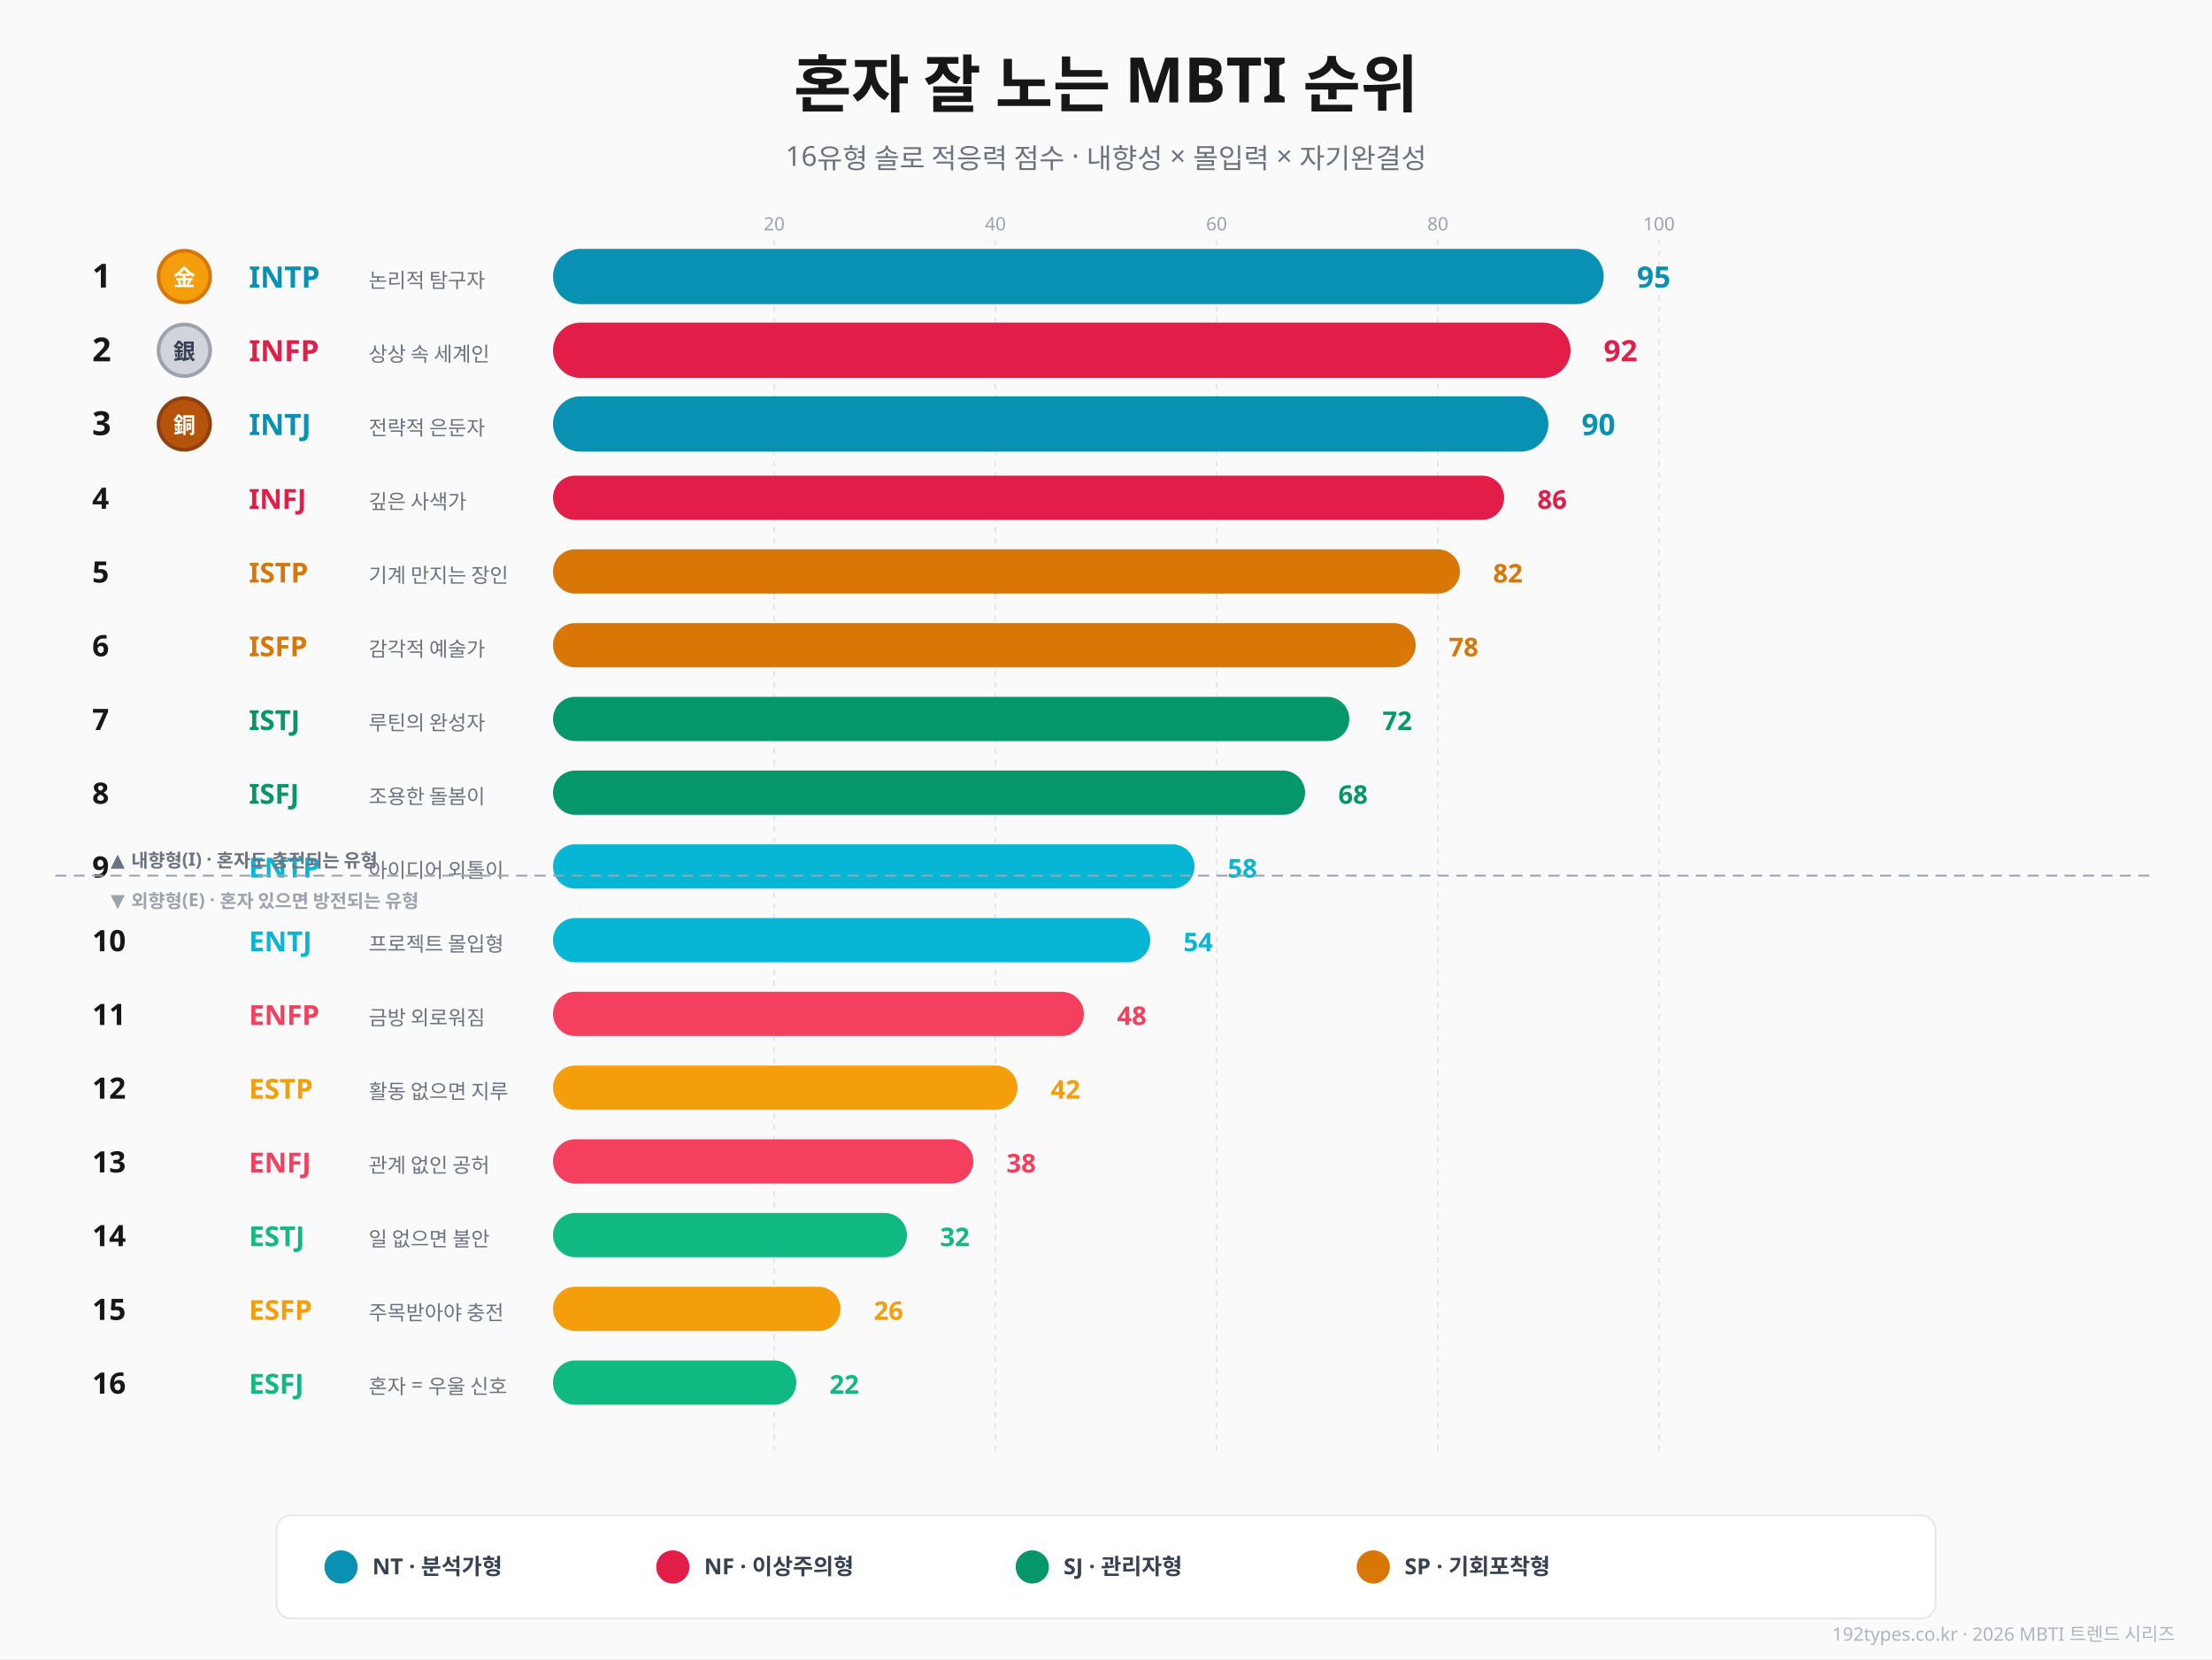
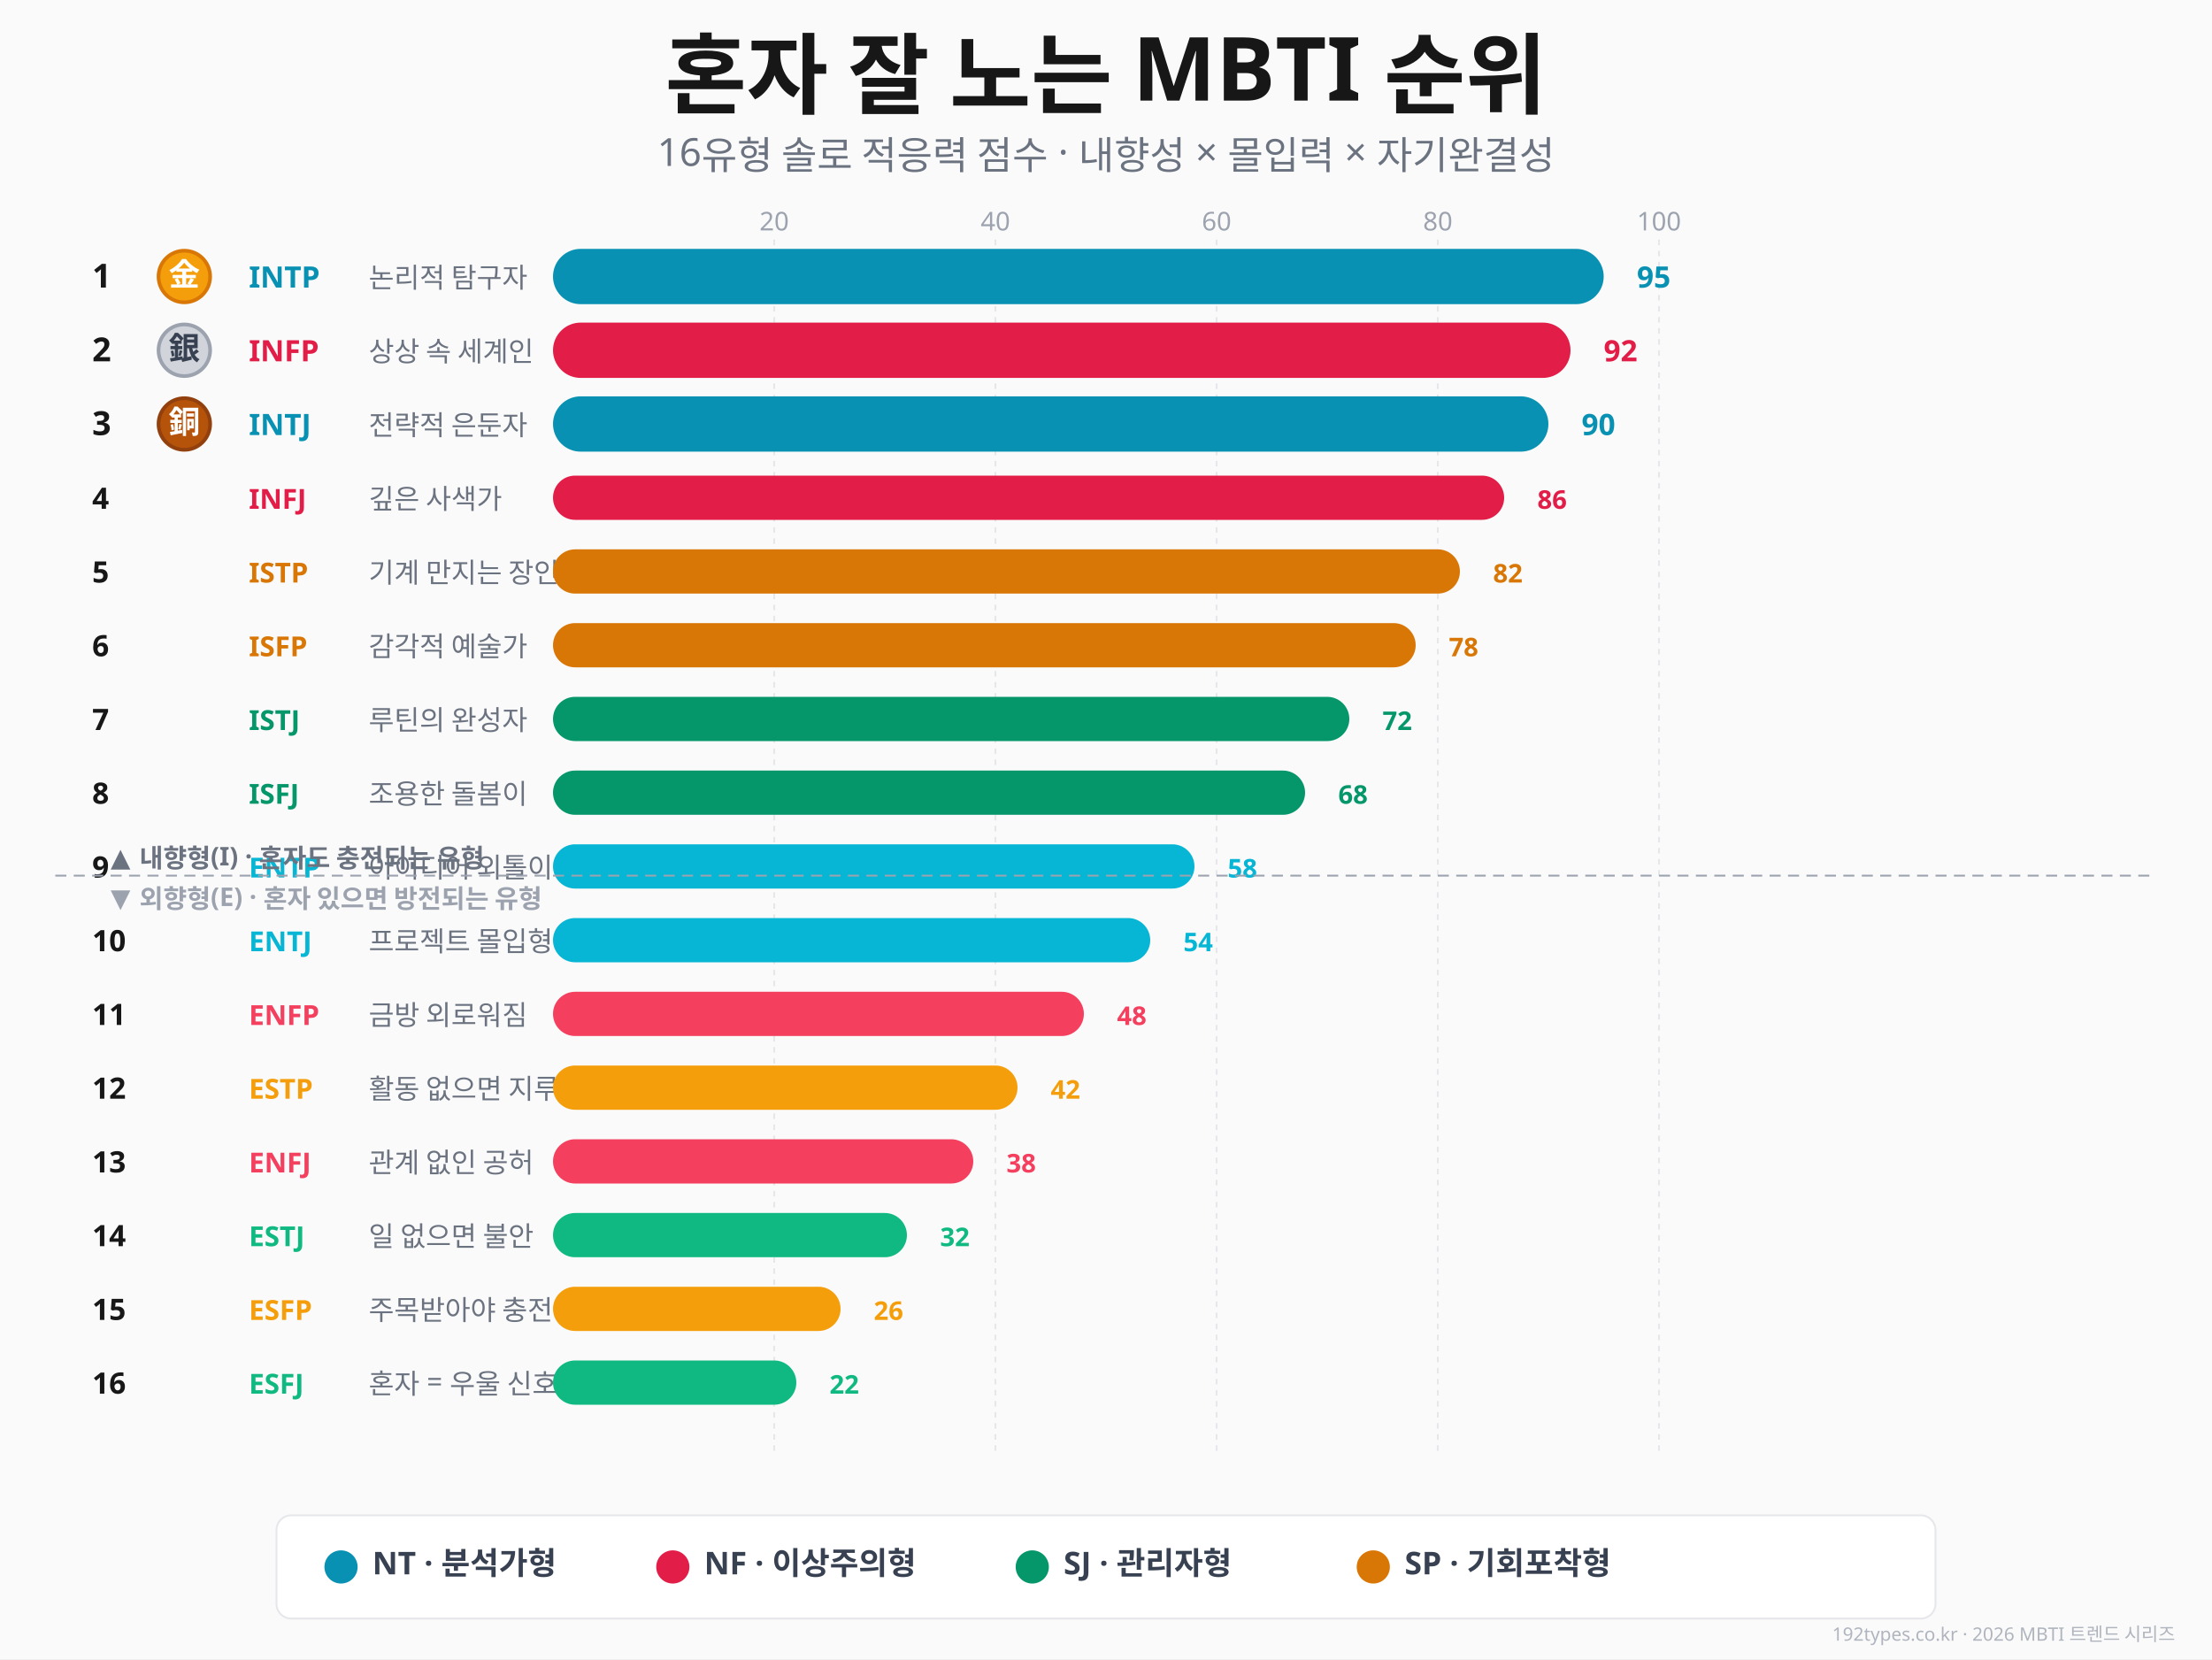
<svg xmlns="http://www.w3.org/2000/svg" viewBox="0 0 1200 900" width="1200" height="900" font-family="'Pretendard', 'Apple SD Gothic Neo', 'Noto Sans KR', system-ui, sans-serif">
  <rect width="1200" height="900" fill="#fafafa" />
-   <text x="600" y="58" text-anchor="middle" font-size="34" font-weight="800" fill="#171717">혼자 잘 노는 MBTI 순위</text>
-   <text x="600" y="90" text-anchor="middle" font-size="15" font-weight="500" fill="#6b7280">16유형 솔로 적응력 점수 · 내향성 × 몰입력 × 자기완결성</text>
+   <text x="600" y="58" text-anchor="middle" font-size="48" font-weight="800" fill="#171717">혼자 잘 노는 MBTI 순위</text>
+   <text x="600" y="90" text-anchor="middle" font-size="21" font-weight="500" fill="#6b7280">16유형 솔로 적응력 점수 · 내향성 × 몰입력 × 자기완결성</text>
  <line x1="420" y1="130" x2="420" y2="790" stroke="#e5e7eb" stroke-width="1" stroke-dasharray="3 3" />
-   <text x="420" y="125" text-anchor="middle" font-size="10" fill="#9ca3af" font-weight="500">20</text>
+   <text x="420" y="125" text-anchor="middle" font-size="14" fill="#9ca3af" font-weight="500">20</text>
  <line x1="540" y1="130" x2="540" y2="790" stroke="#e5e7eb" stroke-width="1" stroke-dasharray="3 3" />
-   <text x="540" y="125" text-anchor="middle" font-size="10" fill="#9ca3af" font-weight="500">40</text>
+   <text x="540" y="125" text-anchor="middle" font-size="14" fill="#9ca3af" font-weight="500">40</text>
  <line x1="660" y1="130" x2="660" y2="790" stroke="#e5e7eb" stroke-width="1" stroke-dasharray="3 3" />
-   <text x="660" y="125" text-anchor="middle" font-size="10" fill="#9ca3af" font-weight="500">60</text>
+   <text x="660" y="125" text-anchor="middle" font-size="14" fill="#9ca3af" font-weight="500">60</text>
  <line x1="780" y1="130" x2="780" y2="790" stroke="#e5e7eb" stroke-width="1" stroke-dasharray="3 3" />
-   <text x="780" y="125" text-anchor="middle" font-size="10" fill="#9ca3af" font-weight="500">80</text>
+   <text x="780" y="125" text-anchor="middle" font-size="14" fill="#9ca3af" font-weight="500">80</text>
  <line x1="900" y1="130" x2="900" y2="790" stroke="#e5e7eb" stroke-width="1" stroke-dasharray="3 3" />
-   <text x="900" y="125" text-anchor="middle" font-size="10" fill="#9ca3af" font-weight="500">100</text>
+   <text x="900" y="125" text-anchor="middle" font-size="14" fill="#9ca3af" font-weight="500">100</text>
  <g>
    <text x="50" y="156" font-size="18" font-weight="800" fill="#171717">1</text>
    <circle cx="100" cy="150" r="14" fill="#f59e0b" stroke="#d97706" stroke-width="2" />
-     <text x="100" y="155" text-anchor="middle" font-size="12" font-weight="800" fill="#fff">金</text>
+     <text x="100" y="155" text-anchor="middle" font-size="17" font-weight="800" fill="#fff">金</text>
    <text x="135" y="156" font-size="16" font-weight="700" fill="#0891b2">INTP</text>
-     <text x="200" y="156" font-size="11" fill="#6b7280">논리적 탐구자</text>
+     <text x="200" y="156" font-size="15" fill="#6b7280">논리적 탐구자</text>
    <rect x="300" y="135" width="570" height="30" rx="15" fill="#0891b2" />
    <text x="888" y="156" font-size="16" font-weight="800" fill="#0891b2">95</text>
  </g>
  <g>
    <text x="50" y="196" font-size="18" font-weight="800" fill="#171717">2</text>
    <circle cx="100" cy="190" r="14" fill="#d1d5db" stroke="#9ca3af" stroke-width="2" />
-     <text x="100" y="195" text-anchor="middle" font-size="12" font-weight="800" fill="#374151">銀</text>
+     <text x="100" y="195" text-anchor="middle" font-size="17" font-weight="800" fill="#374151">銀</text>
    <text x="135" y="196" font-size="16" font-weight="700" fill="#e11d48">INFP</text>
-     <text x="200" y="196" font-size="11" fill="#6b7280">상상 속 세계인</text>
+     <text x="200" y="196" font-size="15" fill="#6b7280">상상 속 세계인</text>
    <rect x="300" y="175" width="552" height="30" rx="15" fill="#e11d48" />
    <text x="870" y="196" font-size="16" font-weight="800" fill="#e11d48">92</text>
  </g>
  <g>
    <text x="50" y="236" font-size="18" font-weight="800" fill="#171717">3</text>
    <circle cx="100" cy="230" r="14" fill="#b45309" stroke="#92400e" stroke-width="2" />
-     <text x="100" y="235" text-anchor="middle" font-size="12" font-weight="800" fill="#fff">銅</text>
+     <text x="100" y="235" text-anchor="middle" font-size="17" font-weight="800" fill="#fff">銅</text>
    <text x="135" y="236" font-size="16" font-weight="700" fill="#0891b2">INTJ</text>
-     <text x="200" y="236" font-size="11" fill="#6b7280">전략적 은둔자</text>
+     <text x="200" y="236" font-size="15" fill="#6b7280">전략적 은둔자</text>
    <rect x="300" y="215" width="540" height="30" rx="15" fill="#0891b2" />
    <text x="858" y="236" font-size="16" font-weight="800" fill="#0891b2">90</text>
  </g>
  <g>
    <text x="50" y="276" font-size="16" font-weight="700" fill="#171717">4</text>
    <text x="135" y="276" font-size="15" font-weight="700" fill="#e11d48">INFJ</text>
-     <text x="200" y="276" font-size="11" fill="#6b7280">깊은 사색가</text>
+     <text x="200" y="276" font-size="15" fill="#6b7280">깊은 사색가</text>
    <rect x="300" y="258" width="516" height="24" rx="12" fill="#e11d48" />
    <text x="834" y="276" font-size="14" font-weight="700" fill="#e11d48">86</text>
  </g>
  <g>
    <text x="50" y="316" font-size="16" font-weight="700" fill="#171717">5</text>
    <text x="135" y="316" font-size="15" font-weight="700" fill="#d97706">ISTP</text>
-     <text x="200" y="316" font-size="11" fill="#6b7280">기계 만지는 장인</text>
+     <text x="200" y="316" font-size="15" fill="#6b7280">기계 만지는 장인</text>
    <rect x="300" y="298" width="492" height="24" rx="12" fill="#d97706" />
    <text x="810" y="316" font-size="14" font-weight="700" fill="#d97706">82</text>
  </g>
  <g>
    <text x="50" y="356" font-size="16" font-weight="700" fill="#171717">6</text>
    <text x="135" y="356" font-size="15" font-weight="700" fill="#d97706">ISFP</text>
-     <text x="200" y="356" font-size="11" fill="#6b7280">감각적 예술가</text>
+     <text x="200" y="356" font-size="15" fill="#6b7280">감각적 예술가</text>
    <rect x="300" y="338" width="468" height="24" rx="12" fill="#d97706" />
    <text x="786" y="356" font-size="14" font-weight="700" fill="#d97706">78</text>
  </g>
  <g>
    <text x="50" y="396" font-size="16" font-weight="700" fill="#171717">7</text>
    <text x="135" y="396" font-size="15" font-weight="700" fill="#059669">ISTJ</text>
-     <text x="200" y="396" font-size="11" fill="#6b7280">루틴의 완성자</text>
+     <text x="200" y="396" font-size="15" fill="#6b7280">루틴의 완성자</text>
    <rect x="300" y="378" width="432" height="24" rx="12" fill="#059669" />
    <text x="750" y="396" font-size="14" font-weight="700" fill="#059669">72</text>
  </g>
  <g>
    <text x="50" y="436" font-size="16" font-weight="700" fill="#171717">8</text>
    <text x="135" y="436" font-size="15" font-weight="700" fill="#059669">ISFJ</text>
-     <text x="200" y="436" font-size="11" fill="#6b7280">조용한 돌봄이</text>
+     <text x="200" y="436" font-size="15" fill="#6b7280">조용한 돌봄이</text>
    <rect x="300" y="418" width="408" height="24" rx="12" fill="#059669" />
    <text x="726" y="436" font-size="14" font-weight="700" fill="#059669">68</text>
  </g>
  <g>
    <text x="50" y="476" font-size="16" font-weight="700" fill="#171717">9</text>
    <text x="135" y="476" font-size="15" font-weight="700" fill="#06b6d4">ENTP</text>
-     <text x="200" y="476" font-size="11" fill="#6b7280">아이디어 외톨이</text>
+     <text x="200" y="476" font-size="15" fill="#6b7280">아이디어 외톨이</text>
    <rect x="300" y="458" width="348" height="24" rx="12" fill="#06b6d4" />
    <text x="666" y="476" font-size="14" font-weight="700" fill="#06b6d4">58</text>
  </g>
  <g>
    <text x="50" y="516" font-size="16" font-weight="700" fill="#171717">10</text>
    <text x="135" y="516" font-size="15" font-weight="700" fill="#06b6d4">ENTJ</text>
-     <text x="200" y="516" font-size="11" fill="#6b7280">프로젝트 몰입형</text>
+     <text x="200" y="516" font-size="15" fill="#6b7280">프로젝트 몰입형</text>
    <rect x="300" y="498" width="324" height="24" rx="12" fill="#06b6d4" />
    <text x="642" y="516" font-size="14" font-weight="700" fill="#06b6d4">54</text>
  </g>
  <g>
    <text x="50" y="556" font-size="16" font-weight="700" fill="#171717">11</text>
    <text x="135" y="556" font-size="15" font-weight="700" fill="#f43f5e">ENFP</text>
-     <text x="200" y="556" font-size="11" fill="#6b7280">금방 외로워짐</text>
+     <text x="200" y="556" font-size="15" fill="#6b7280">금방 외로워짐</text>
    <rect x="300" y="538" width="288" height="24" rx="12" fill="#f43f5e" />
    <text x="606" y="556" font-size="14" font-weight="700" fill="#f43f5e">48</text>
  </g>
  <g>
    <text x="50" y="596" font-size="16" font-weight="700" fill="#171717">12</text>
    <text x="135" y="596" font-size="15" font-weight="700" fill="#f59e0b">ESTP</text>
-     <text x="200" y="596" font-size="11" fill="#6b7280">활동 없으면 지루</text>
+     <text x="200" y="596" font-size="15" fill="#6b7280">활동 없으면 지루</text>
    <rect x="300" y="578" width="252" height="24" rx="12" fill="#f59e0b" />
    <text x="570" y="596" font-size="14" font-weight="700" fill="#f59e0b">42</text>
  </g>
  <g>
    <text x="50" y="636" font-size="16" font-weight="700" fill="#171717">13</text>
    <text x="135" y="636" font-size="15" font-weight="700" fill="#f43f5e">ENFJ</text>
-     <text x="200" y="636" font-size="11" fill="#6b7280">관계 없인 공허</text>
+     <text x="200" y="636" font-size="15" fill="#6b7280">관계 없인 공허</text>
    <rect x="300" y="618" width="228" height="24" rx="12" fill="#f43f5e" />
    <text x="546" y="636" font-size="14" font-weight="700" fill="#f43f5e">38</text>
  </g>
  <g>
    <text x="50" y="676" font-size="16" font-weight="700" fill="#171717">14</text>
    <text x="135" y="676" font-size="15" font-weight="700" fill="#10b981">ESTJ</text>
-     <text x="200" y="676" font-size="11" fill="#6b7280">일 없으면 불안</text>
+     <text x="200" y="676" font-size="15" fill="#6b7280">일 없으면 불안</text>
    <rect x="300" y="658" width="192" height="24" rx="12" fill="#10b981" />
    <text x="510" y="676" font-size="14" font-weight="700" fill="#10b981">32</text>
  </g>
  <g>
    <text x="50" y="716" font-size="16" font-weight="700" fill="#171717">15</text>
    <text x="135" y="716" font-size="15" font-weight="700" fill="#f59e0b">ESFP</text>
-     <text x="200" y="716" font-size="11" fill="#6b7280">주목받아야 충전</text>
+     <text x="200" y="716" font-size="15" fill="#6b7280">주목받아야 충전</text>
    <rect x="300" y="698" width="156" height="24" rx="12" fill="#f59e0b" />
    <text x="474" y="716" font-size="14" font-weight="700" fill="#f59e0b">26</text>
  </g>
  <g>
    <text x="50" y="756" font-size="16" font-weight="700" fill="#171717">16</text>
    <text x="135" y="756" font-size="15" font-weight="700" fill="#10b981">ESFJ</text>
-     <text x="200" y="756" font-size="11" fill="#6b7280">혼자 = 우울 신호</text>
+     <text x="200" y="756" font-size="15" fill="#6b7280">혼자 = 우울 신호</text>
    <rect x="300" y="738" width="132" height="24" rx="12" fill="#10b981" />
    <text x="450" y="756" font-size="14" font-weight="700" fill="#10b981">22</text>
  </g>
  <line x1="30" y1="475" x2="1170" y2="475" stroke="#9ca3af" stroke-width="1" stroke-dasharray="6 4" />
-   <text x="60" y="470" font-size="10" font-weight="600" fill="#6b7280">▲ 내향형(I) · 혼자도 충전되는 유형</text>
-   <text x="60" y="492" font-size="10" font-weight="600" fill="#9ca3af">▼ 외향형(E) · 혼자 있으면 방전되는 유형</text>
+   <text x="60" y="470" font-size="14" font-weight="600" fill="#6b7280">▲ 내향형(I) · 혼자도 충전되는 유형</text>
+   <text x="60" y="492" font-size="14" font-weight="600" fill="#9ca3af">▼ 외향형(E) · 혼자 있으면 방전되는 유형</text>
  <g transform="translate(150, 822)">
    <rect x="0" y="0" width="900" height="56" fill="#ffffff" stroke="#e5e7eb" stroke-width="1" rx="8" />
    <circle cx="35" cy="28" r="9" fill="#0891b2" />
-     <text x="52" y="32" font-size="12" font-weight="600" fill="#374151">NT · 분석가형</text>
+     <text x="52" y="32" font-size="17" font-weight="600" fill="#374151">NT · 분석가형</text>
    <circle cx="215" cy="28" r="9" fill="#e11d48" />
-     <text x="232" y="32" font-size="12" font-weight="600" fill="#374151">NF · 이상주의형</text>
+     <text x="232" y="32" font-size="17" font-weight="600" fill="#374151">NF · 이상주의형</text>
    <circle cx="410" cy="28" r="9" fill="#059669" />
-     <text x="427" y="32" font-size="12" font-weight="600" fill="#374151">SJ · 관리자형</text>
+     <text x="427" y="32" font-size="17" font-weight="600" fill="#374151">SJ · 관리자형</text>
    <circle cx="595" cy="28" r="9" fill="#d97706" />
-     <text x="612" y="32" font-size="12" font-weight="600" fill="#374151">SP · 기회포착형</text>
+     <text x="612" y="32" font-size="17" font-weight="600" fill="#374151">SP · 기회포착형</text>
  </g>
  <text x="1180" y="890" text-anchor="end" font-size="10" font-weight="500" fill="#9ca3af" opacity="0.8">192types.co.kr · 2026 MBTI 트렌드 시리즈</text>
</svg>
